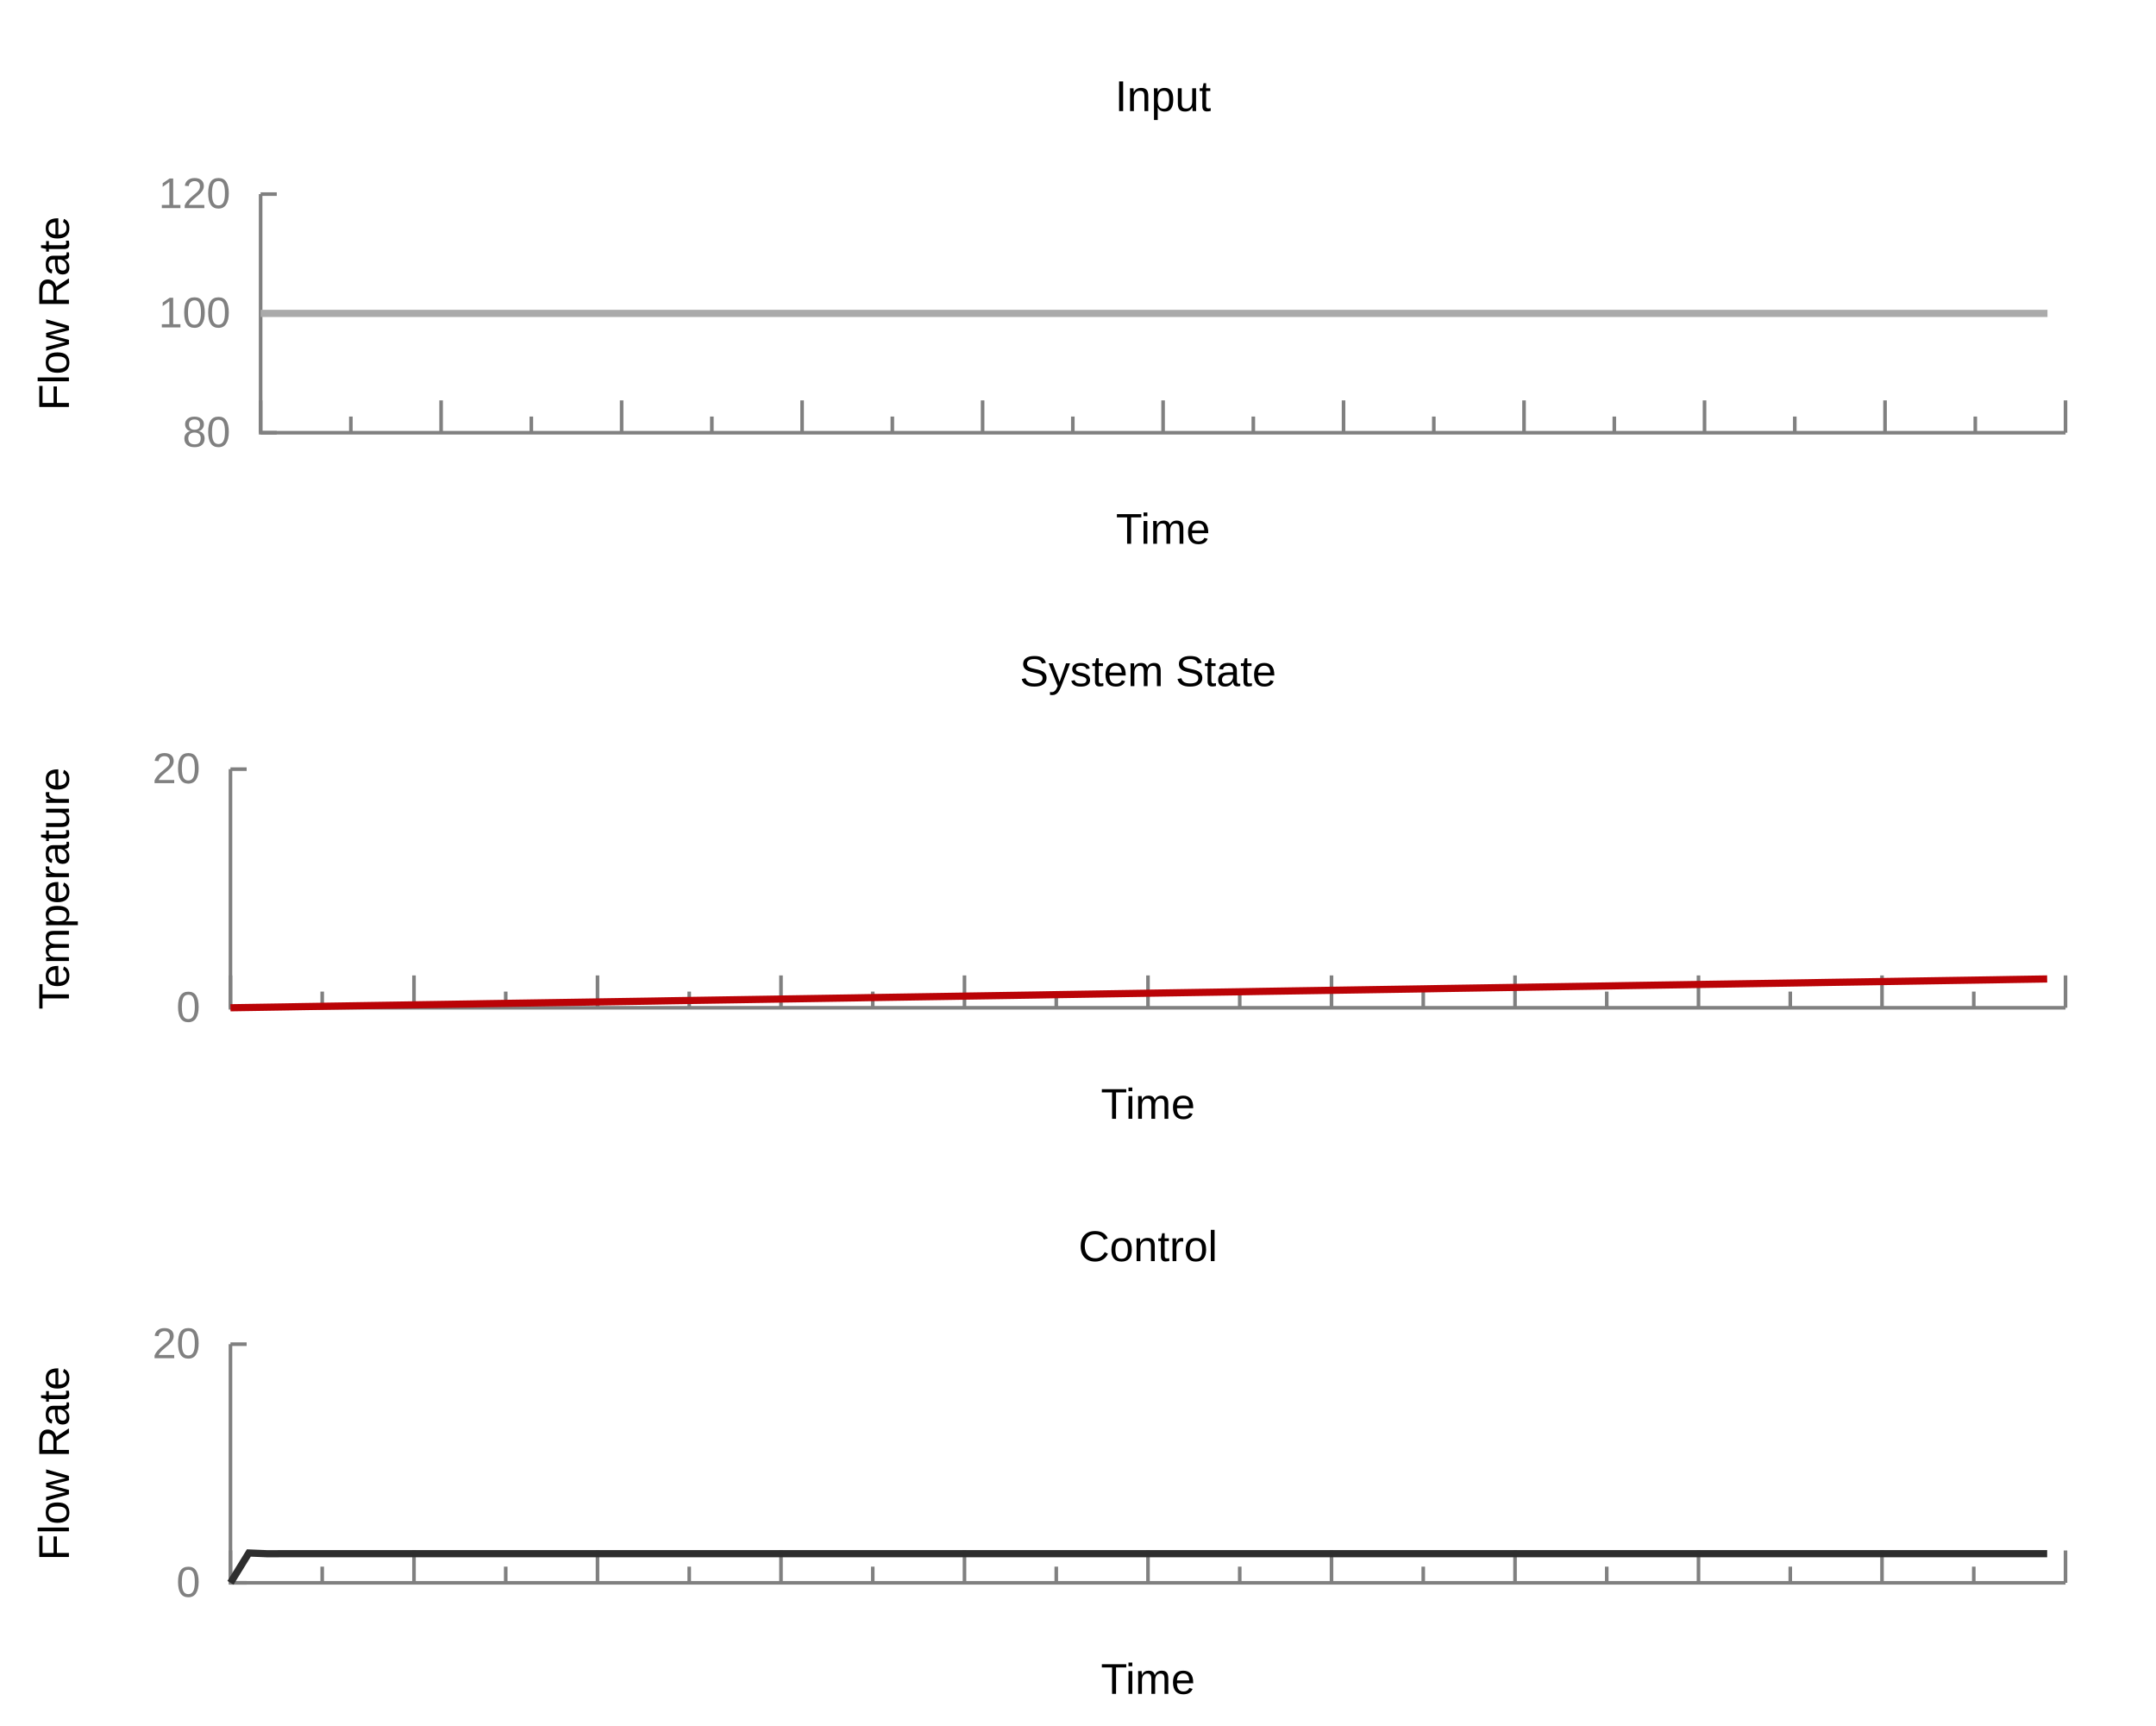
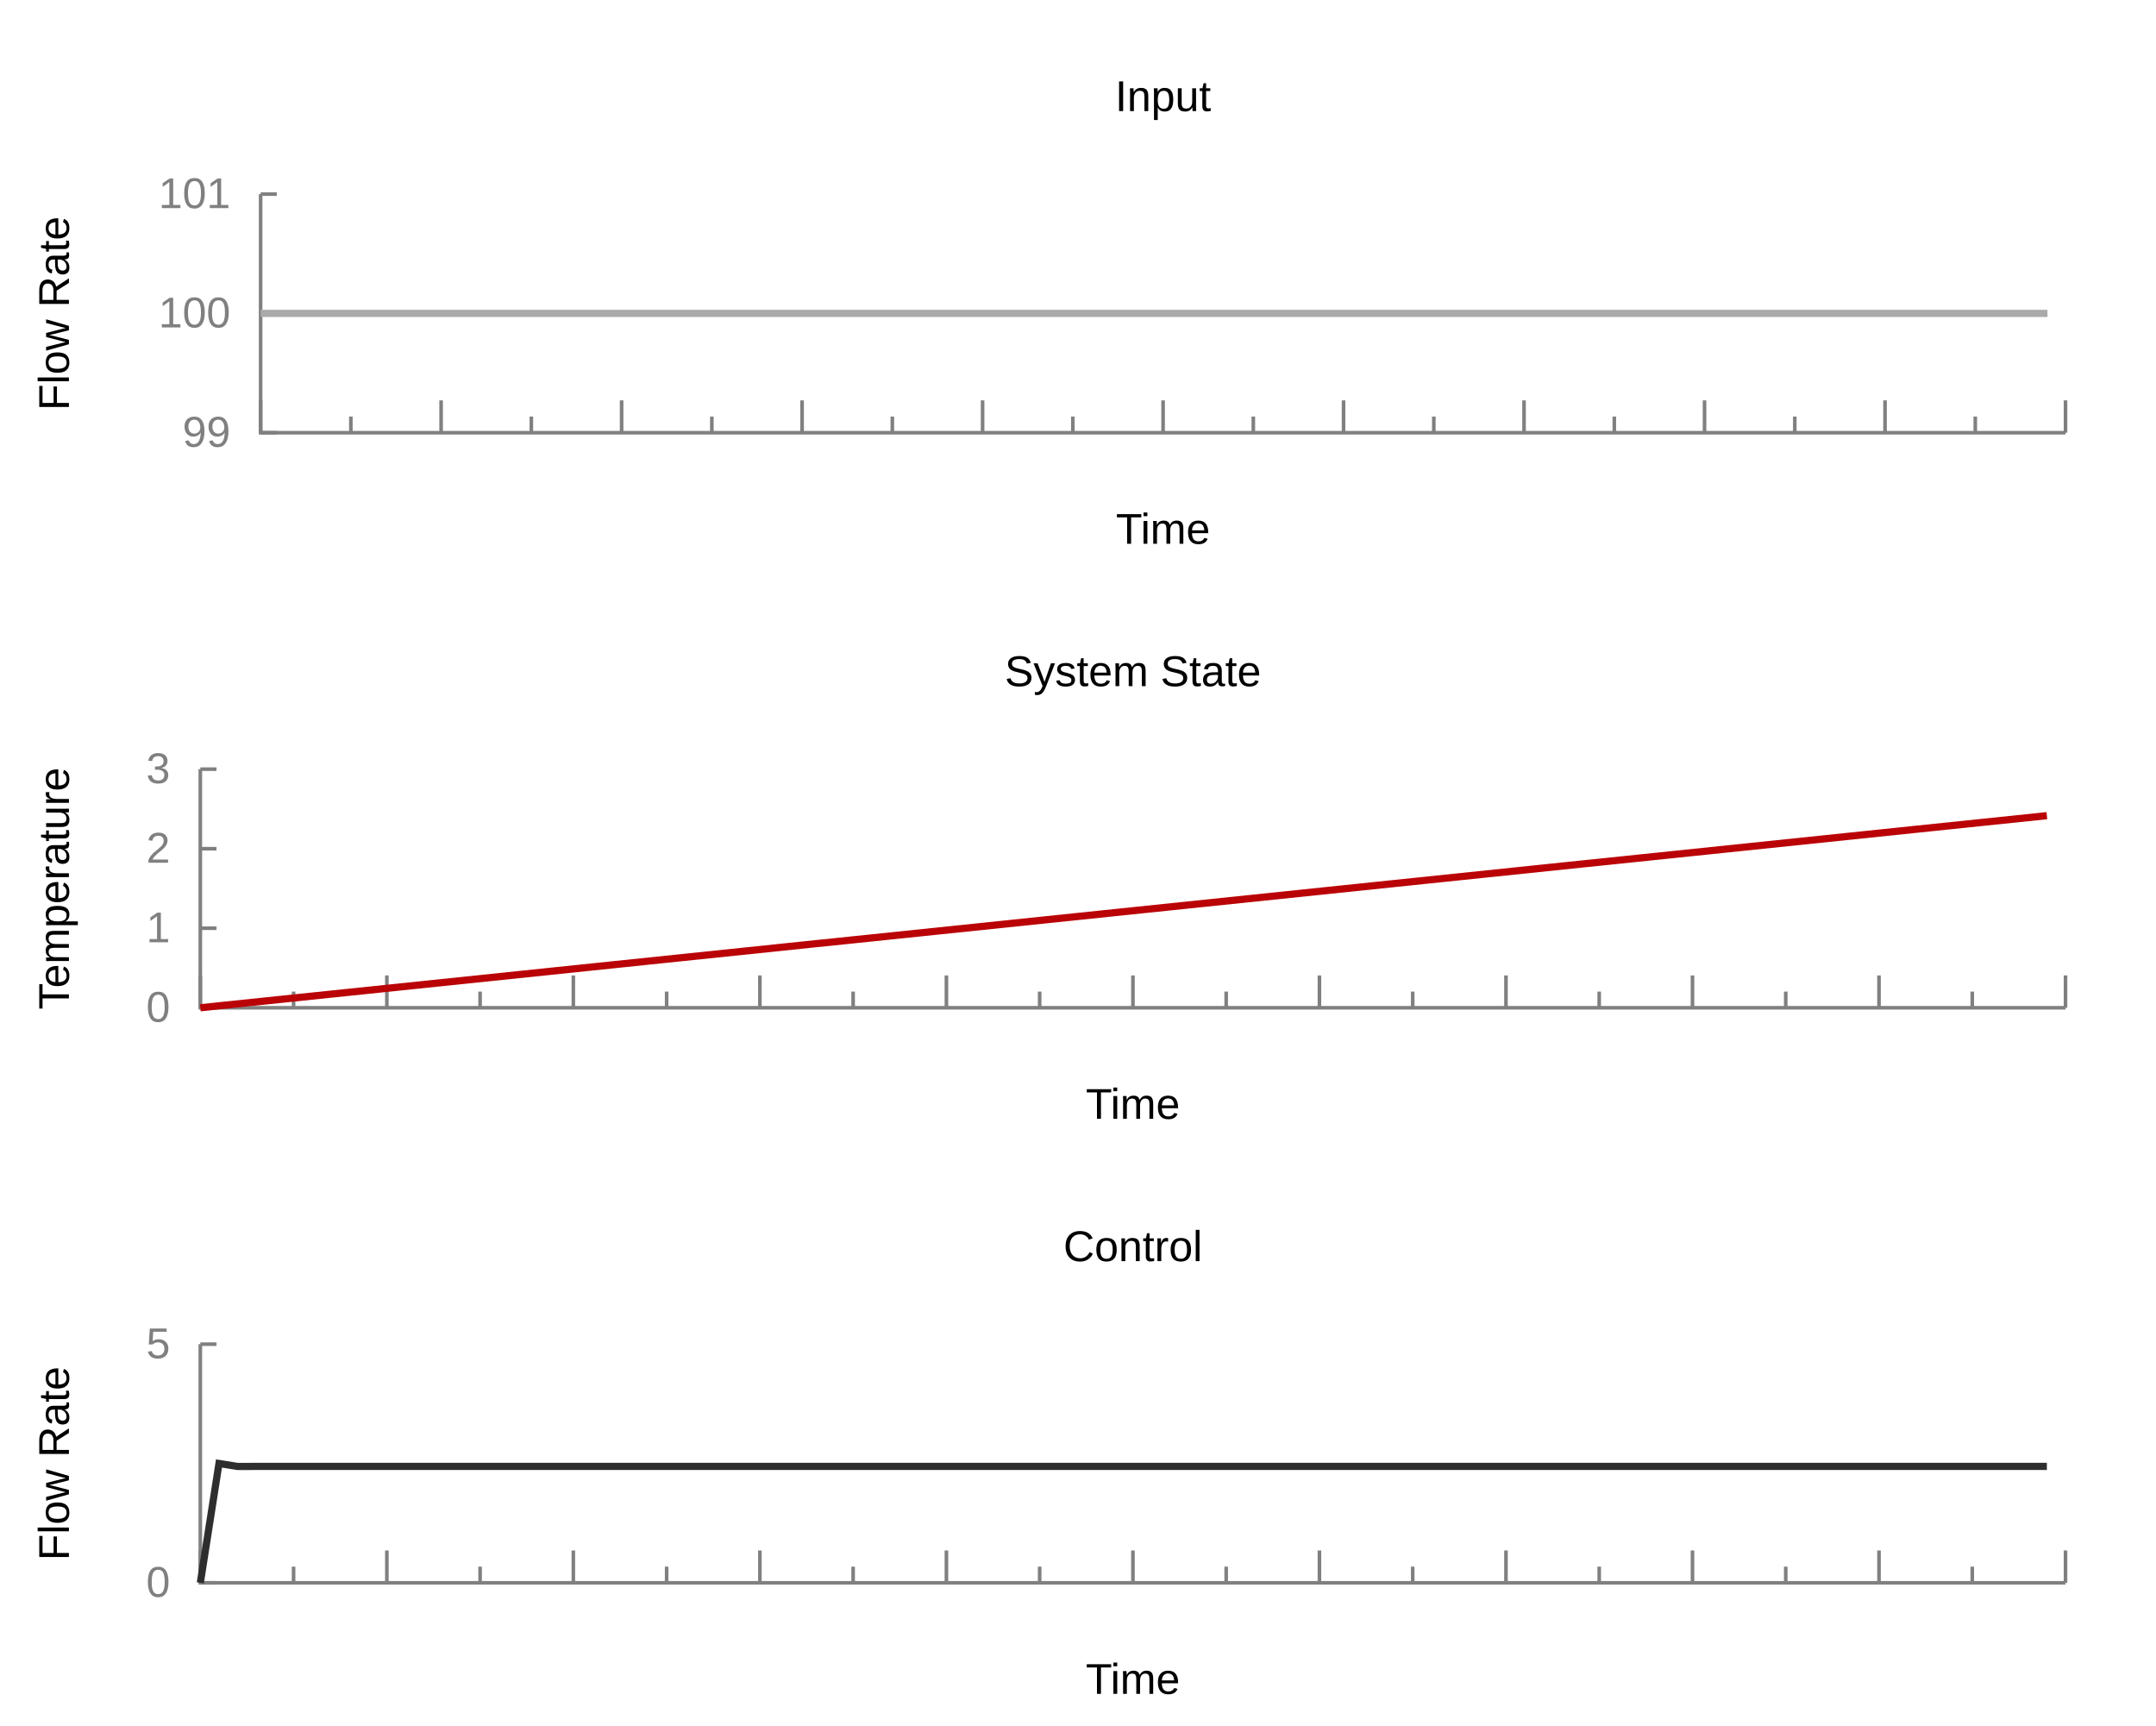
<svg xmlns="http://www.w3.org/2000/svg" xmlns:xlink="http://www.w3.org/1999/xlink" width="600" height="480" viewBox="0 0 600 480">
  <g id="gnuplot_canvas">
    <rect x="0" y="0" width="600" height="480" fill="none" />
    <defs>
      <circle id="gpDot" r="0.5" stroke-width="0.5" stroke="currentColor" />
      <path id="gpPt0" stroke-width="0.222" stroke="currentColor" d="M-1,0 h2 M0,-1 v2" />
      <path id="gpPt1" stroke-width="0.222" stroke="currentColor" d="M-1,-1 L1,1 M1,-1 L-1,1" />
      <path id="gpPt2" stroke-width="0.222" stroke="currentColor" d="M-1,0 L1,0 M0,-1 L0,1 M-1,-1 L1,1 M-1,1 L1,-1" />
      <rect id="gpPt3" stroke-width="0.222" stroke="currentColor" x="-1" y="-1" width="2" height="2" />
      <rect id="gpPt4" stroke-width="0.222" stroke="currentColor" fill="currentColor" x="-1" y="-1" width="2" height="2" />
      <circle id="gpPt5" stroke-width="0.222" stroke="currentColor" cx="0" cy="0" r="1" />
      <use xlink:href="#gpPt5" id="gpPt6" fill="currentColor" stroke="none" />
      <path id="gpPt7" stroke-width="0.222" stroke="currentColor" d="M0,-1.33 L-1.33,0.67 L1.33,0.67 z" />
      <use xlink:href="#gpPt7" id="gpPt8" fill="currentColor" stroke="none" />
      <use xlink:href="#gpPt7" id="gpPt9" stroke="currentColor" transform="rotate(180)" />
      <use xlink:href="#gpPt9" id="gpPt10" fill="currentColor" stroke="none" />
      <use xlink:href="#gpPt3" id="gpPt11" stroke="currentColor" transform="rotate(45)" />
      <use xlink:href="#gpPt11" id="gpPt12" fill="currentColor" stroke="none" />
      <path id="gpPt13" stroke-width="0.222" stroke="currentColor" d="M0,1.330 L1.265,0.411 L0.782,-1.067 L-0.782,-1.076 L-1.265,0.411 z" />
      <use xlink:href="#gpPt13" id="gpPt14" fill="currentColor" stroke="none" />
      <filter id="textbox" filterUnits="objectBoundingBox" x="0" y="0" height="1" width="1">
        <feFlood flood-color="white" flood-opacity="1" result="bgnd" />
        <feComposite in="SourceGraphic" in2="bgnd" operator="atop" />
      </filter>
      <filter id="greybox" filterUnits="objectBoundingBox" x="0" y="0" height="1" width="1">
        <feFlood flood-color="lightgrey" flood-opacity="1" result="grey" />
        <feComposite in="SourceGraphic" in2="grey" operator="atop" />
      </filter>
    </defs>
    <g fill="none" color="white" stroke="currentColor" stroke-width="1.00" stroke-linecap="butt" stroke-linejoin="miter">
</g>
    <g fill="none" color="black" stroke="currentColor" stroke-width="1.00" stroke-linecap="butt" stroke-linejoin="miter">
      <path stroke="rgb(128, 128, 128)" d="M72.53,120.40 L77.03,120.40  " />
      <g transform="translate(64.14,124.30)" stroke="none" fill="rgb(128,128,128)" font-family="Arial" font-size="12.00" text-anchor="end">
        <text>
-           <tspan font-family="Arial"> 80</tspan>
+           <tspan font-family="Arial"> 99</tspan>
        </text>
      </g>
    </g>
    <g fill="none" color="black" stroke="currentColor" stroke-width="1.00" stroke-linecap="butt" stroke-linejoin="miter">
      <path stroke="rgb(128, 128, 128)" d="M72.53,87.20 L77.03,87.20  " />
      <g transform="translate(64.14,91.10)" stroke="none" fill="rgb(128,128,128)" font-family="Arial" font-size="12.00" text-anchor="end">
        <text>
          <tspan font-family="Arial"> 100</tspan>
        </text>
      </g>
    </g>
    <g fill="none" color="black" stroke="currentColor" stroke-width="1.00" stroke-linecap="butt" stroke-linejoin="miter">
      <path stroke="rgb(128, 128, 128)" d="M72.53,54.01 L77.03,54.01  " />
      <g transform="translate(64.14,57.91)" stroke="none" fill="rgb(128,128,128)" font-family="Arial" font-size="12.00" text-anchor="end">
        <text>
-           <tspan font-family="Arial"> 120</tspan>
+           <tspan font-family="Arial"> 101</tspan>
        </text>
      </g>
    </g>
    <g fill="none" color="black" stroke="currentColor" stroke-width="1.00" stroke-linecap="butt" stroke-linejoin="miter">
      <path stroke="rgb(128, 128, 128)" d="M72.53,120.40 L72.53,111.40  " />
      <g transform="translate(72.53,142.30)" stroke="none" fill="rgb(128,128,128)" font-family="Arial" font-size="12.00" text-anchor="middle">
        <text />
      </g>
    </g>
    <g fill="none" color="black" stroke="currentColor" stroke-width="1.00" stroke-linecap="butt" stroke-linejoin="miter">
      <path stroke="rgb(128, 128, 128)" d="M97.64,120.40 L97.64,115.90 M122.76,120.40 L122.76,111.40  " />
      <g transform="translate(122.76,142.30)" stroke="none" fill="rgb(128,128,128)" font-family="Arial" font-size="12.00" text-anchor="middle">
        <text />
      </g>
    </g>
    <g fill="none" color="black" stroke="currentColor" stroke-width="1.00" stroke-linecap="butt" stroke-linejoin="miter">
      <path stroke="rgb(128, 128, 128)" d="M147.87,120.40 L147.87,115.90 M172.99,120.40 L172.99,111.40  " />
      <g transform="translate(172.99,142.30)" stroke="none" fill="rgb(128,128,128)" font-family="Arial" font-size="12.00" text-anchor="middle">
        <text />
      </g>
    </g>
    <g fill="none" color="black" stroke="currentColor" stroke-width="1.00" stroke-linecap="butt" stroke-linejoin="miter">
      <path stroke="rgb(128, 128, 128)" d="M198.10,120.40 L198.10,115.90 M223.22,120.40 L223.22,111.40  " />
      <g transform="translate(223.22,142.30)" stroke="none" fill="rgb(128,128,128)" font-family="Arial" font-size="12.00" text-anchor="middle">
        <text />
      </g>
    </g>
    <g fill="none" color="black" stroke="currentColor" stroke-width="1.00" stroke-linecap="butt" stroke-linejoin="miter">
      <path stroke="rgb(128, 128, 128)" d="M248.33,120.40 L248.33,115.90 M273.45,120.40 L273.45,111.40  " />
      <g transform="translate(273.45,142.30)" stroke="none" fill="rgb(128,128,128)" font-family="Arial" font-size="12.00" text-anchor="middle">
        <text />
      </g>
    </g>
    <g fill="none" color="black" stroke="currentColor" stroke-width="1.00" stroke-linecap="butt" stroke-linejoin="miter">
      <path stroke="rgb(128, 128, 128)" d="M298.56,120.40 L298.56,115.90 M323.68,120.40 L323.68,111.40  " />
      <g transform="translate(323.68,142.30)" stroke="none" fill="rgb(128,128,128)" font-family="Arial" font-size="12.00" text-anchor="middle">
        <text />
      </g>
    </g>
    <g fill="none" color="black" stroke="currentColor" stroke-width="1.00" stroke-linecap="butt" stroke-linejoin="miter">
      <path stroke="rgb(128, 128, 128)" d="M348.79,120.40 L348.79,115.90 M373.90,120.40 L373.90,111.40  " />
      <g transform="translate(373.90,142.30)" stroke="none" fill="rgb(128,128,128)" font-family="Arial" font-size="12.00" text-anchor="middle">
        <text />
      </g>
    </g>
    <g fill="none" color="black" stroke="currentColor" stroke-width="1.00" stroke-linecap="butt" stroke-linejoin="miter">
      <path stroke="rgb(128, 128, 128)" d="M399.02,120.40 L399.02,115.90 M424.13,120.40 L424.13,111.40  " />
      <g transform="translate(424.13,142.30)" stroke="none" fill="rgb(128,128,128)" font-family="Arial" font-size="12.00" text-anchor="middle">
        <text />
      </g>
    </g>
    <g fill="none" color="black" stroke="currentColor" stroke-width="1.00" stroke-linecap="butt" stroke-linejoin="miter">
      <path stroke="rgb(128, 128, 128)" d="M449.25,120.40 L449.25,115.90 M474.36,120.40 L474.36,111.40  " />
      <g transform="translate(474.36,142.30)" stroke="none" fill="rgb(128,128,128)" font-family="Arial" font-size="12.00" text-anchor="middle">
        <text />
      </g>
    </g>
    <g fill="none" color="black" stroke="currentColor" stroke-width="1.00" stroke-linecap="butt" stroke-linejoin="miter">
      <path stroke="rgb(128, 128, 128)" d="M499.48,120.40 L499.48,115.90 M524.59,120.40 L524.59,111.40  " />
      <g transform="translate(524.59,142.30)" stroke="none" fill="rgb(128,128,128)" font-family="Arial" font-size="12.00" text-anchor="middle">
        <text />
      </g>
    </g>
    <g fill="none" color="black" stroke="currentColor" stroke-width="1.00" stroke-linecap="butt" stroke-linejoin="miter">
      <path stroke="rgb(128, 128, 128)" d="M549.71,120.40 L549.71,115.90 M574.82,120.40 L574.82,111.40  " />
      <g transform="translate(574.82,142.30)" stroke="none" fill="rgb(128,128,128)" font-family="Arial" font-size="12.00" text-anchor="middle">
        <text />
      </g>
    </g>
    <g fill="none" color="black" stroke="currentColor" stroke-width="1.00" stroke-linecap="butt" stroke-linejoin="miter">
</g>
    <g fill="none" color="black" stroke="currentColor" stroke-width="1.00" stroke-linecap="butt" stroke-linejoin="miter">
      <path stroke="rgb(128, 128, 128)" d="M72.53,54.01 L72.53,120.40 L574.82,120.40 M574.82,54.01 M72.53,54.01  " />
    </g>
    <g fill="none" color="black" stroke="currentColor" stroke-width="1.00" stroke-linecap="butt" stroke-linejoin="miter">
      <g transform="translate(19.18,87.21) rotate(270)" stroke="none" fill="black" font-family="Arial" font-size="12.00" text-anchor="middle">
        <text>
          <tspan font-family="Arial">Flow Rate</tspan>
        </text>
      </g>
    </g>
    <g fill="none" color="black" stroke="currentColor" stroke-width="1.00" stroke-linecap="butt" stroke-linejoin="miter">
      <g transform="translate(323.67,151.30)" stroke="none" fill="black" font-family="Arial" font-size="12.00" text-anchor="middle">
        <text>
          <tspan font-family="Arial">Time</tspan>
        </text>
      </g>
    </g>
    <g fill="none" color="black" stroke="currentColor" stroke-width="1.00" stroke-linecap="butt" stroke-linejoin="miter">
</g>
    <g id="gnuplot_plot_1a">
      <g fill="none" color="white" stroke="currentColor" stroke-width="2.00" stroke-linecap="butt" stroke-linejoin="miter">
</g>
      <g fill="none" color="black" stroke="currentColor" stroke-width="2.00" stroke-linecap="butt" stroke-linejoin="miter">
        <path stroke="rgb(170, 170, 170)" d="M72.53,87.20 L77.55,87.20 L82.58,87.20 L87.60,87.20 L92.62,87.20 L97.64,87.20 L102.67,87.20 L107.69,87.20   L112.71,87.20 L117.74,87.20 L122.76,87.20 L127.78,87.20 L132.80,87.20 L137.83,87.20 L142.85,87.20 L147.87,87.20   L152.90,87.20 L157.92,87.20 L162.94,87.20 L167.97,87.20 L172.99,87.20 L178.01,87.20 L183.03,87.20 L188.06,87.20   L193.08,87.20 L198.10,87.20 L203.13,87.20 L208.15,87.20 L213.17,87.20 L218.19,87.20 L223.22,87.20 L228.24,87.20   L233.26,87.20 L238.29,87.20 L243.31,87.20 L248.33,87.20 L253.35,87.20 L258.38,87.20 L263.40,87.20 L268.42,87.20   L273.45,87.20 L278.47,87.20 L283.49,87.20 L288.51,87.20 L293.54,87.20 L298.56,87.20 L303.58,87.20 L308.61,87.20   L313.63,87.20 L318.65,87.20 L323.68,87.20 L328.70,87.20 L333.72,87.20 L338.74,87.20 L343.77,87.20 L348.79,87.20   L353.81,87.20 L358.84,87.20 L363.86,87.20 L368.88,87.20 L373.90,87.20 L378.93,87.20 L383.95,87.20 L388.97,87.20   L394.00,87.20 L399.02,87.20 L404.04,87.20 L409.06,87.20 L414.09,87.20 L419.11,87.20 L424.13,87.20 L429.16,87.20   L434.18,87.20 L439.20,87.20 L444.22,87.20 L449.25,87.20 L454.27,87.20 L459.29,87.20 L464.32,87.20 L469.34,87.20   L474.36,87.20 L479.38,87.20 L484.41,87.20 L489.43,87.20 L494.45,87.20 L499.48,87.20 L504.50,87.20 L509.52,87.20   L514.55,87.20 L519.57,87.20 L524.59,87.20 L529.61,87.20 L534.64,87.20 L539.66,87.20 L544.68,87.20 L549.71,87.20   L554.73,87.20 L559.75,87.20 L564.77,87.20 L569.80,87.20  " />
      </g>
    </g>
    <g fill="none" color="black" stroke="currentColor" stroke-width="2.00" stroke-linecap="butt" stroke-linejoin="miter">
</g>
    <g fill="none" color="black" stroke="black" stroke-width="1.00" stroke-linecap="butt" stroke-linejoin="miter">
</g>
    <g fill="none" color="black" stroke="currentColor" stroke-width="1.00" stroke-linecap="butt" stroke-linejoin="miter">
      <g transform="translate(323.67,30.91)" stroke="none" fill="black" font-family="Arial" font-size="12.00" text-anchor="middle">
        <text>
          <tspan font-family="Arial">Input</tspan>
        </text>
      </g>
    </g>
    <g fill="none" color="black" stroke="currentColor" stroke-width="1.00" stroke-linecap="butt" stroke-linejoin="miter">
</g>
    <g fill="none" color="black" stroke="currentColor" stroke-width="1.00" stroke-linecap="butt" stroke-linejoin="miter">
-       <path stroke="rgb(128, 128, 128)" d="M64.14,280.40 L68.64,280.40  " />
-       <g transform="translate(55.75,284.30)" stroke="none" fill="rgb(128,128,128)" font-family="Arial" font-size="12.00" text-anchor="end">
+       <path stroke="rgb(128, 128, 128)" d="M55.75,280.40 L60.25,280.40  " />
+       <g transform="translate(47.36,284.30)" stroke="none" fill="rgb(128,128,128)" font-family="Arial" font-size="12.00" text-anchor="end">
        <text>
          <tspan font-family="Arial"> 0</tspan>
        </text>
      </g>
    </g>
    <g fill="none" color="black" stroke="currentColor" stroke-width="1.00" stroke-linecap="butt" stroke-linejoin="miter">
-       <path stroke="rgb(128, 128, 128)" d="M64.14,214.01 L68.64,214.01  " />
-       <g transform="translate(55.75,217.91)" stroke="none" fill="rgb(128,128,128)" font-family="Arial" font-size="12.00" text-anchor="end">
-         <text>
-           <tspan font-family="Arial"> 20</tspan>
-         </text>
-       </g>
-     </g>
-     <g fill="none" color="black" stroke="currentColor" stroke-width="1.00" stroke-linecap="butt" stroke-linejoin="miter">
-       <path stroke="rgb(128, 128, 128)" d="M64.14,280.40 L64.14,271.40  " />
-       <g transform="translate(64.14,302.30)" stroke="none" fill="rgb(128,128,128)" font-family="Arial" font-size="12.00" text-anchor="middle">
-         <text />
-       </g>
-     </g>
-     <g fill="none" color="black" stroke="currentColor" stroke-width="1.00" stroke-linecap="butt" stroke-linejoin="miter">
-       <path stroke="rgb(128, 128, 128)" d="M89.67,280.40 L89.67,275.90 M115.21,280.40 L115.21,271.40  " />
-       <g transform="translate(115.21,302.30)" stroke="none" fill="rgb(128,128,128)" font-family="Arial" font-size="12.00" text-anchor="middle">
-         <text />
-       </g>
-     </g>
-     <g fill="none" color="black" stroke="currentColor" stroke-width="1.00" stroke-linecap="butt" stroke-linejoin="miter">
-       <path stroke="rgb(128, 128, 128)" d="M140.74,280.40 L140.74,275.90 M166.28,280.40 L166.28,271.40  " />
-       <g transform="translate(166.28,302.30)" stroke="none" fill="rgb(128,128,128)" font-family="Arial" font-size="12.00" text-anchor="middle">
-         <text />
-       </g>
-     </g>
-     <g fill="none" color="black" stroke="currentColor" stroke-width="1.00" stroke-linecap="butt" stroke-linejoin="miter">
-       <path stroke="rgb(128, 128, 128)" d="M191.81,280.40 L191.81,275.90 M217.34,280.40 L217.34,271.40  " />
-       <g transform="translate(217.34,302.30)" stroke="none" fill="rgb(128,128,128)" font-family="Arial" font-size="12.00" text-anchor="middle">
-         <text />
-       </g>
-     </g>
-     <g fill="none" color="black" stroke="currentColor" stroke-width="1.00" stroke-linecap="butt" stroke-linejoin="miter">
-       <path stroke="rgb(128, 128, 128)" d="M242.88,280.40 L242.88,275.90 M268.41,280.40 L268.41,271.40  " />
-       <g transform="translate(268.41,302.30)" stroke="none" fill="rgb(128,128,128)" font-family="Arial" font-size="12.00" text-anchor="middle">
-         <text />
-       </g>
-     </g>
-     <g fill="none" color="black" stroke="currentColor" stroke-width="1.00" stroke-linecap="butt" stroke-linejoin="miter">
-       <path stroke="rgb(128, 128, 128)" d="M293.95,280.40 L293.95,275.90 M319.48,280.40 L319.48,271.40  " />
-       <g transform="translate(319.48,302.30)" stroke="none" fill="rgb(128,128,128)" font-family="Arial" font-size="12.00" text-anchor="middle">
-         <text />
-       </g>
-     </g>
-     <g fill="none" color="black" stroke="currentColor" stroke-width="1.00" stroke-linecap="butt" stroke-linejoin="miter">
-       <path stroke="rgb(128, 128, 128)" d="M345.01,280.40 L345.01,275.90 M370.55,280.40 L370.55,271.40  " />
-       <g transform="translate(370.55,302.30)" stroke="none" fill="rgb(128,128,128)" font-family="Arial" font-size="12.00" text-anchor="middle">
-         <text />
-       </g>
-     </g>
-     <g fill="none" color="black" stroke="currentColor" stroke-width="1.00" stroke-linecap="butt" stroke-linejoin="miter">
-       <path stroke="rgb(128, 128, 128)" d="M396.08,280.40 L396.08,275.90 M421.62,280.40 L421.62,271.40  " />
-       <g transform="translate(421.62,302.30)" stroke="none" fill="rgb(128,128,128)" font-family="Arial" font-size="12.00" text-anchor="middle">
-         <text />
-       </g>
-     </g>
-     <g fill="none" color="black" stroke="currentColor" stroke-width="1.00" stroke-linecap="butt" stroke-linejoin="miter">
-       <path stroke="rgb(128, 128, 128)" d="M447.15,280.40 L447.15,275.90 M472.68,280.40 L472.68,271.40  " />
-       <g transform="translate(472.68,302.30)" stroke="none" fill="rgb(128,128,128)" font-family="Arial" font-size="12.00" text-anchor="middle">
-         <text />
-       </g>
-     </g>
-     <g fill="none" color="black" stroke="currentColor" stroke-width="1.00" stroke-linecap="butt" stroke-linejoin="miter">
-       <path stroke="rgb(128, 128, 128)" d="M498.22,280.40 L498.22,275.90 M523.75,280.40 L523.75,271.40  " />
-       <g transform="translate(523.75,302.30)" stroke="none" fill="rgb(128,128,128)" font-family="Arial" font-size="12.00" text-anchor="middle">
-         <text />
-       </g>
-     </g>
-     <g fill="none" color="black" stroke="currentColor" stroke-width="1.00" stroke-linecap="butt" stroke-linejoin="miter">
-       <path stroke="rgb(128, 128, 128)" d="M549.29,280.40 L549.29,275.90 M574.82,280.40 L574.82,271.40  " />
+       <path stroke="rgb(128, 128, 128)" d="M55.75,258.27 L60.25,258.27  " />
+       <g transform="translate(47.36,262.17)" stroke="none" fill="rgb(128,128,128)" font-family="Arial" font-size="12.00" text-anchor="end">
+         <text>
+           <tspan font-family="Arial"> 1</tspan>
+         </text>
+       </g>
+     </g>
+     <g fill="none" color="black" stroke="currentColor" stroke-width="1.00" stroke-linecap="butt" stroke-linejoin="miter">
+       <path stroke="rgb(128, 128, 128)" d="M55.75,236.14 L60.25,236.14  " />
+       <g transform="translate(47.36,240.04)" stroke="none" fill="rgb(128,128,128)" font-family="Arial" font-size="12.00" text-anchor="end">
+         <text>
+           <tspan font-family="Arial"> 2</tspan>
+         </text>
+       </g>
+     </g>
+     <g fill="none" color="black" stroke="currentColor" stroke-width="1.00" stroke-linecap="butt" stroke-linejoin="miter">
+       <path stroke="rgb(128, 128, 128)" d="M55.75,214.01 L60.25,214.01  " />
+       <g transform="translate(47.36,217.91)" stroke="none" fill="rgb(128,128,128)" font-family="Arial" font-size="12.00" text-anchor="end">
+         <text>
+           <tspan font-family="Arial"> 3</tspan>
+         </text>
+       </g>
+     </g>
+     <g fill="none" color="black" stroke="currentColor" stroke-width="1.00" stroke-linecap="butt" stroke-linejoin="miter">
+       <path stroke="rgb(128, 128, 128)" d="M55.75,280.40 L55.75,271.40  " />
+       <g transform="translate(55.75,302.30)" stroke="none" fill="rgb(128,128,128)" font-family="Arial" font-size="12.00" text-anchor="middle">
+         <text />
+       </g>
+     </g>
+     <g fill="none" color="black" stroke="currentColor" stroke-width="1.00" stroke-linecap="butt" stroke-linejoin="miter">
+       <path stroke="rgb(128, 128, 128)" d="M81.70,280.40 L81.70,275.90 M107.66,280.40 L107.66,271.40  " />
+       <g transform="translate(107.66,302.30)" stroke="none" fill="rgb(128,128,128)" font-family="Arial" font-size="12.00" text-anchor="middle">
+         <text />
+       </g>
+     </g>
+     <g fill="none" color="black" stroke="currentColor" stroke-width="1.00" stroke-linecap="butt" stroke-linejoin="miter">
+       <path stroke="rgb(128, 128, 128)" d="M133.61,280.40 L133.61,275.90 M159.56,280.40 L159.56,271.40  " />
+       <g transform="translate(159.56,302.30)" stroke="none" fill="rgb(128,128,128)" font-family="Arial" font-size="12.00" text-anchor="middle">
+         <text />
+       </g>
+     </g>
+     <g fill="none" color="black" stroke="currentColor" stroke-width="1.00" stroke-linecap="butt" stroke-linejoin="miter">
+       <path stroke="rgb(128, 128, 128)" d="M185.52,280.40 L185.52,275.90 M211.47,280.40 L211.47,271.40  " />
+       <g transform="translate(211.47,302.30)" stroke="none" fill="rgb(128,128,128)" font-family="Arial" font-size="12.00" text-anchor="middle">
+         <text />
+       </g>
+     </g>
+     <g fill="none" color="black" stroke="currentColor" stroke-width="1.00" stroke-linecap="butt" stroke-linejoin="miter">
+       <path stroke="rgb(128, 128, 128)" d="M237.42,280.40 L237.42,275.90 M263.38,280.40 L263.38,271.40  " />
+       <g transform="translate(263.38,302.30)" stroke="none" fill="rgb(128,128,128)" font-family="Arial" font-size="12.00" text-anchor="middle">
+         <text />
+       </g>
+     </g>
+     <g fill="none" color="black" stroke="currentColor" stroke-width="1.00" stroke-linecap="butt" stroke-linejoin="miter">
+       <path stroke="rgb(128, 128, 128)" d="M289.33,280.40 L289.33,275.90 M315.29,280.40 L315.29,271.40  " />
+       <g transform="translate(315.29,302.30)" stroke="none" fill="rgb(128,128,128)" font-family="Arial" font-size="12.00" text-anchor="middle">
+         <text />
+       </g>
+     </g>
+     <g fill="none" color="black" stroke="currentColor" stroke-width="1.00" stroke-linecap="butt" stroke-linejoin="miter">
+       <path stroke="rgb(128, 128, 128)" d="M341.24,280.40 L341.24,275.90 M367.19,280.40 L367.19,271.40  " />
+       <g transform="translate(367.19,302.30)" stroke="none" fill="rgb(128,128,128)" font-family="Arial" font-size="12.00" text-anchor="middle">
+         <text />
+       </g>
+     </g>
+     <g fill="none" color="black" stroke="currentColor" stroke-width="1.00" stroke-linecap="butt" stroke-linejoin="miter">
+       <path stroke="rgb(128, 128, 128)" d="M393.15,280.40 L393.15,275.90 M419.10,280.40 L419.10,271.40  " />
+       <g transform="translate(419.10,302.30)" stroke="none" fill="rgb(128,128,128)" font-family="Arial" font-size="12.00" text-anchor="middle">
+         <text />
+       </g>
+     </g>
+     <g fill="none" color="black" stroke="currentColor" stroke-width="1.00" stroke-linecap="butt" stroke-linejoin="miter">
+       <path stroke="rgb(128, 128, 128)" d="M445.05,280.40 L445.05,275.90 M471.01,280.40 L471.01,271.40  " />
+       <g transform="translate(471.01,302.30)" stroke="none" fill="rgb(128,128,128)" font-family="Arial" font-size="12.00" text-anchor="middle">
+         <text />
+       </g>
+     </g>
+     <g fill="none" color="black" stroke="currentColor" stroke-width="1.00" stroke-linecap="butt" stroke-linejoin="miter">
+       <path stroke="rgb(128, 128, 128)" d="M496.96,280.40 L496.96,275.90 M522.91,280.40 L522.91,271.40  " />
+       <g transform="translate(522.91,302.30)" stroke="none" fill="rgb(128,128,128)" font-family="Arial" font-size="12.00" text-anchor="middle">
+         <text />
+       </g>
+     </g>
+     <g fill="none" color="black" stroke="currentColor" stroke-width="1.00" stroke-linecap="butt" stroke-linejoin="miter">
+       <path stroke="rgb(128, 128, 128)" d="M548.87,280.40 L548.87,275.90 M574.82,280.40 L574.82,271.40  " />
      <g transform="translate(574.82,302.30)" stroke="none" fill="rgb(128,128,128)" font-family="Arial" font-size="12.00" text-anchor="middle">
        <text />
      </g>
    </g>
    <g fill="none" color="black" stroke="currentColor" stroke-width="1.00" stroke-linecap="butt" stroke-linejoin="miter">
</g>
    <g fill="none" color="black" stroke="currentColor" stroke-width="1.00" stroke-linecap="butt" stroke-linejoin="miter">
-       <path stroke="rgb(128, 128, 128)" d="M64.14,214.01 L64.14,280.40 L574.82,280.40 M574.82,214.01 M64.14,214.01  " />
+       <path stroke="rgb(128, 128, 128)" d="M55.75,214.01 L55.75,280.40 L574.82,280.40 M574.82,214.01 M55.75,214.01  " />
    </g>
    <g fill="none" color="black" stroke="currentColor" stroke-width="1.00" stroke-linecap="butt" stroke-linejoin="miter">
      <g transform="translate(19.18,247.21) rotate(270)" stroke="none" fill="black" font-family="Arial" font-size="12.00" text-anchor="middle">
        <text>
          <tspan font-family="Arial">Temperature</tspan>
        </text>
      </g>
    </g>
    <g fill="none" color="black" stroke="currentColor" stroke-width="1.00" stroke-linecap="butt" stroke-linejoin="miter">
-       <g transform="translate(319.48,311.30)" stroke="none" fill="black" font-family="Arial" font-size="12.00" text-anchor="middle">
+       <g transform="translate(315.28,311.30)" stroke="none" fill="black" font-family="Arial" font-size="12.00" text-anchor="middle">
        <text>
          <tspan font-family="Arial">Time</tspan>
        </text>
      </g>
    </g>
    <g fill="none" color="black" stroke="currentColor" stroke-width="1.00" stroke-linecap="butt" stroke-linejoin="miter">
</g>
    <g id="gnuplot_plot_1b">
      <g fill="none" color="white" stroke="currentColor" stroke-width="2.00" stroke-linecap="butt" stroke-linejoin="miter">
</g>
      <g fill="none" color="black" stroke="currentColor" stroke-width="2.00" stroke-linecap="butt" stroke-linejoin="miter">
-         <path stroke="rgb(186,   3,   6)" d="M64.14,280.40 L69.25,280.32 L74.35,280.24 L79.46,280.16 L84.57,280.07 L89.67,279.99 L94.78,279.91 L99.89,279.83   L104.99,279.75 L110.10,279.67 L115.21,279.59 L120.31,279.51 L125.42,279.43 L130.53,279.35 L135.64,279.26 L140.74,279.18   L145.85,279.10 L150.96,279.02 L156.06,278.94 L161.17,278.86 L166.28,278.78 L171.38,278.70 L176.49,278.62 L181.60,278.54   L186.70,278.45 L191.81,278.37 L196.92,278.29 L202.02,278.21 L207.13,278.13 L212.24,278.05 L217.34,277.97 L222.45,277.89   L227.56,277.81 L232.66,277.73 L237.77,277.65 L242.88,277.56 L247.98,277.48 L253.09,277.40 L258.20,277.32 L263.31,277.24   L268.41,277.16 L273.52,277.08 L278.63,277.00 L283.73,276.92 L288.84,276.84 L293.95,276.75 L299.05,276.67 L304.16,276.59   L309.27,276.51 L314.37,276.43 L319.48,276.35 L324.59,276.27 L329.69,276.19 L334.80,276.11 L339.91,276.03 L345.01,275.95   L350.12,275.86 L355.23,275.78 L360.33,275.70 L365.44,275.62 L370.55,275.54 L375.65,275.46 L380.76,275.38 L385.87,275.30   L390.98,275.22 L396.08,275.14 L401.19,275.05 L406.30,274.97 L411.40,274.89 L416.51,274.81 L421.62,274.73 L426.72,274.65   L431.83,274.57 L436.94,274.49 L442.04,274.41 L447.15,274.33 L452.26,274.24 L457.36,274.16 L462.47,274.08 L467.58,274.00   L472.68,273.92 L477.79,273.84 L482.90,273.76 L488.00,273.68 L493.11,273.60 L498.22,273.52 L503.32,273.44 L508.43,273.35   L513.54,273.27 L518.65,273.19 L523.75,273.11 L528.86,273.03 L533.97,272.95 L539.07,272.87 L544.18,272.79 L549.29,272.71   L554.39,272.63 L559.50,272.54 L564.61,272.46 L569.71,272.38  " />
+         <path stroke="rgb(186,   3,   6)" d="M55.75,280.40 L60.94,279.85 L66.13,279.31 L71.32,278.77 L76.51,278.23 L81.70,277.69 L86.89,277.15 L92.08,276.61   L97.28,276.07 L102.47,275.53 L107.66,274.99 L112.85,274.45 L118.04,273.91 L123.23,273.37 L128.42,272.83 L133.61,272.29   L138.80,271.75 L143.99,271.21 L149.18,270.67 L154.37,270.13 L159.56,269.59 L164.75,269.05 L169.95,268.51 L175.14,267.97   L180.33,267.43 L185.52,266.89 L190.71,266.35 L195.90,265.81 L201.09,265.27 L206.28,264.73 L211.47,264.19 L216.66,263.65   L221.85,263.11 L227.04,262.57 L232.23,262.04 L237.42,261.50 L242.62,260.96 L247.81,260.42 L253.00,259.88 L258.19,259.34   L263.38,258.80 L268.57,258.26 L273.76,257.72 L278.95,257.18 L284.14,256.64 L289.33,256.10 L294.52,255.56 L299.71,255.02   L304.90,254.48 L310.09,253.94 L315.29,253.40 L320.48,252.86 L325.67,252.32 L330.86,251.78 L336.05,251.24 L341.24,250.70   L346.43,250.16 L351.62,249.62 L356.81,249.08 L362.00,248.54 L367.19,248.00 L372.38,247.46 L377.57,246.92 L382.76,246.38   L387.95,245.84 L393.15,245.30 L398.34,244.76 L403.53,244.22 L408.72,243.68 L413.91,243.14 L419.10,242.60 L424.29,242.06   L429.48,241.52 L434.67,240.98 L439.86,240.44 L445.05,239.91 L450.24,239.37 L455.43,238.83 L460.62,238.29 L465.82,237.75   L471.01,237.21 L476.20,236.67 L481.39,236.13 L486.58,235.59 L491.77,235.05 L496.96,234.51 L502.15,233.97 L507.34,233.43   L512.53,232.89 L517.72,232.35 L522.91,231.81 L528.10,231.27 L533.29,230.73 L538.49,230.19 L543.68,229.65 L548.87,229.11   L554.06,228.57 L559.25,228.03 L564.44,227.49 L569.63,226.95  " />
      </g>
    </g>
    <g fill="none" color="black" stroke="currentColor" stroke-width="2.00" stroke-linecap="butt" stroke-linejoin="miter">
</g>
    <g fill="none" color="black" stroke="black" stroke-width="1.00" stroke-linecap="butt" stroke-linejoin="miter">
</g>
    <g fill="none" color="black" stroke="currentColor" stroke-width="1.00" stroke-linecap="butt" stroke-linejoin="miter">
-       <g transform="translate(319.48,190.91)" stroke="none" fill="black" font-family="Arial" font-size="12.00" text-anchor="middle">
+       <g transform="translate(315.28,190.91)" stroke="none" fill="black" font-family="Arial" font-size="12.00" text-anchor="middle">
        <text>
          <tspan font-family="Arial">System State</tspan>
        </text>
      </g>
    </g>
    <g fill="none" color="black" stroke="currentColor" stroke-width="1.00" stroke-linecap="butt" stroke-linejoin="miter">
</g>
    <g fill="none" color="black" stroke="currentColor" stroke-width="1.00" stroke-linecap="butt" stroke-linejoin="miter">
-       <path stroke="rgb(128, 128, 128)" d="M64.14,440.40 L68.64,440.40  " />
-       <g transform="translate(55.75,444.30)" stroke="none" fill="rgb(128,128,128)" font-family="Arial" font-size="12.00" text-anchor="end">
+       <path stroke="rgb(128, 128, 128)" d="M55.75,440.40 L60.25,440.40  " />
+       <g transform="translate(47.36,444.30)" stroke="none" fill="rgb(128,128,128)" font-family="Arial" font-size="12.00" text-anchor="end">
        <text>
          <tspan font-family="Arial"> 0</tspan>
        </text>
      </g>
    </g>
    <g fill="none" color="black" stroke="currentColor" stroke-width="1.00" stroke-linecap="butt" stroke-linejoin="miter">
-       <path stroke="rgb(128, 128, 128)" d="M64.14,374.00 L68.64,374.00  " />
-       <g transform="translate(55.75,377.90)" stroke="none" fill="rgb(128,128,128)" font-family="Arial" font-size="12.00" text-anchor="end">
-         <text>
-           <tspan font-family="Arial"> 20</tspan>
-         </text>
-       </g>
-     </g>
-     <g fill="none" color="black" stroke="currentColor" stroke-width="1.00" stroke-linecap="butt" stroke-linejoin="miter">
-       <path stroke="rgb(128, 128, 128)" d="M64.14,440.40 L64.14,431.40  " />
-       <g transform="translate(64.14,462.30)" stroke="none" fill="rgb(128,128,128)" font-family="Arial" font-size="12.00" text-anchor="middle">
-         <text />
-       </g>
-     </g>
-     <g fill="none" color="black" stroke="currentColor" stroke-width="1.00" stroke-linecap="butt" stroke-linejoin="miter">
-       <path stroke="rgb(128, 128, 128)" d="M89.67,440.40 L89.67,435.90 M115.21,440.40 L115.21,431.40  " />
-       <g transform="translate(115.21,462.30)" stroke="none" fill="rgb(128,128,128)" font-family="Arial" font-size="12.00" text-anchor="middle">
-         <text />
-       </g>
-     </g>
-     <g fill="none" color="black" stroke="currentColor" stroke-width="1.00" stroke-linecap="butt" stroke-linejoin="miter">
-       <path stroke="rgb(128, 128, 128)" d="M140.74,440.40 L140.74,435.90 M166.28,440.40 L166.28,431.40  " />
-       <g transform="translate(166.28,462.30)" stroke="none" fill="rgb(128,128,128)" font-family="Arial" font-size="12.00" text-anchor="middle">
-         <text />
-       </g>
-     </g>
-     <g fill="none" color="black" stroke="currentColor" stroke-width="1.00" stroke-linecap="butt" stroke-linejoin="miter">
-       <path stroke="rgb(128, 128, 128)" d="M191.81,440.40 L191.81,435.90 M217.34,440.40 L217.34,431.40  " />
-       <g transform="translate(217.34,462.30)" stroke="none" fill="rgb(128,128,128)" font-family="Arial" font-size="12.00" text-anchor="middle">
-         <text />
-       </g>
-     </g>
-     <g fill="none" color="black" stroke="currentColor" stroke-width="1.00" stroke-linecap="butt" stroke-linejoin="miter">
-       <path stroke="rgb(128, 128, 128)" d="M242.88,440.40 L242.88,435.90 M268.41,440.40 L268.41,431.40  " />
-       <g transform="translate(268.41,462.30)" stroke="none" fill="rgb(128,128,128)" font-family="Arial" font-size="12.00" text-anchor="middle">
-         <text />
-       </g>
-     </g>
-     <g fill="none" color="black" stroke="currentColor" stroke-width="1.00" stroke-linecap="butt" stroke-linejoin="miter">
-       <path stroke="rgb(128, 128, 128)" d="M293.95,440.40 L293.95,435.90 M319.48,440.40 L319.48,431.40  " />
-       <g transform="translate(319.48,462.30)" stroke="none" fill="rgb(128,128,128)" font-family="Arial" font-size="12.00" text-anchor="middle">
-         <text />
-       </g>
-     </g>
-     <g fill="none" color="black" stroke="currentColor" stroke-width="1.00" stroke-linecap="butt" stroke-linejoin="miter">
-       <path stroke="rgb(128, 128, 128)" d="M345.01,440.40 L345.01,435.90 M370.55,440.40 L370.55,431.40  " />
-       <g transform="translate(370.55,462.30)" stroke="none" fill="rgb(128,128,128)" font-family="Arial" font-size="12.00" text-anchor="middle">
-         <text />
-       </g>
-     </g>
-     <g fill="none" color="black" stroke="currentColor" stroke-width="1.00" stroke-linecap="butt" stroke-linejoin="miter">
-       <path stroke="rgb(128, 128, 128)" d="M396.08,440.40 L396.08,435.90 M421.62,440.40 L421.62,431.40  " />
-       <g transform="translate(421.62,462.30)" stroke="none" fill="rgb(128,128,128)" font-family="Arial" font-size="12.00" text-anchor="middle">
-         <text />
-       </g>
-     </g>
-     <g fill="none" color="black" stroke="currentColor" stroke-width="1.00" stroke-linecap="butt" stroke-linejoin="miter">
-       <path stroke="rgb(128, 128, 128)" d="M447.15,440.40 L447.15,435.90 M472.68,440.40 L472.68,431.40  " />
-       <g transform="translate(472.68,462.30)" stroke="none" fill="rgb(128,128,128)" font-family="Arial" font-size="12.00" text-anchor="middle">
-         <text />
-       </g>
-     </g>
-     <g fill="none" color="black" stroke="currentColor" stroke-width="1.00" stroke-linecap="butt" stroke-linejoin="miter">
-       <path stroke="rgb(128, 128, 128)" d="M498.22,440.40 L498.22,435.90 M523.75,440.40 L523.75,431.40  " />
-       <g transform="translate(523.75,462.30)" stroke="none" fill="rgb(128,128,128)" font-family="Arial" font-size="12.00" text-anchor="middle">
-         <text />
-       </g>
-     </g>
-     <g fill="none" color="black" stroke="currentColor" stroke-width="1.00" stroke-linecap="butt" stroke-linejoin="miter">
-       <path stroke="rgb(128, 128, 128)" d="M549.29,440.40 L549.29,435.90 M574.82,440.40 L574.82,431.40  " />
+       <path stroke="rgb(128, 128, 128)" d="M55.75,374.00 L60.25,374.00  " />
+       <g transform="translate(47.36,377.90)" stroke="none" fill="rgb(128,128,128)" font-family="Arial" font-size="12.00" text-anchor="end">
+         <text>
+           <tspan font-family="Arial"> 5</tspan>
+         </text>
+       </g>
+     </g>
+     <g fill="none" color="black" stroke="currentColor" stroke-width="1.00" stroke-linecap="butt" stroke-linejoin="miter">
+       <path stroke="rgb(128, 128, 128)" d="M55.75,440.40 L55.75,431.40  " />
+       <g transform="translate(55.75,462.30)" stroke="none" fill="rgb(128,128,128)" font-family="Arial" font-size="12.00" text-anchor="middle">
+         <text />
+       </g>
+     </g>
+     <g fill="none" color="black" stroke="currentColor" stroke-width="1.00" stroke-linecap="butt" stroke-linejoin="miter">
+       <path stroke="rgb(128, 128, 128)" d="M81.70,440.40 L81.70,435.90 M107.66,440.40 L107.66,431.40  " />
+       <g transform="translate(107.66,462.30)" stroke="none" fill="rgb(128,128,128)" font-family="Arial" font-size="12.00" text-anchor="middle">
+         <text />
+       </g>
+     </g>
+     <g fill="none" color="black" stroke="currentColor" stroke-width="1.00" stroke-linecap="butt" stroke-linejoin="miter">
+       <path stroke="rgb(128, 128, 128)" d="M133.61,440.40 L133.61,435.90 M159.56,440.40 L159.56,431.40  " />
+       <g transform="translate(159.56,462.30)" stroke="none" fill="rgb(128,128,128)" font-family="Arial" font-size="12.00" text-anchor="middle">
+         <text />
+       </g>
+     </g>
+     <g fill="none" color="black" stroke="currentColor" stroke-width="1.00" stroke-linecap="butt" stroke-linejoin="miter">
+       <path stroke="rgb(128, 128, 128)" d="M185.52,440.40 L185.52,435.90 M211.47,440.40 L211.47,431.40  " />
+       <g transform="translate(211.47,462.30)" stroke="none" fill="rgb(128,128,128)" font-family="Arial" font-size="12.00" text-anchor="middle">
+         <text />
+       </g>
+     </g>
+     <g fill="none" color="black" stroke="currentColor" stroke-width="1.00" stroke-linecap="butt" stroke-linejoin="miter">
+       <path stroke="rgb(128, 128, 128)" d="M237.42,440.40 L237.42,435.90 M263.38,440.40 L263.38,431.40  " />
+       <g transform="translate(263.38,462.30)" stroke="none" fill="rgb(128,128,128)" font-family="Arial" font-size="12.00" text-anchor="middle">
+         <text />
+       </g>
+     </g>
+     <g fill="none" color="black" stroke="currentColor" stroke-width="1.00" stroke-linecap="butt" stroke-linejoin="miter">
+       <path stroke="rgb(128, 128, 128)" d="M289.33,440.40 L289.33,435.90 M315.29,440.40 L315.29,431.40  " />
+       <g transform="translate(315.29,462.30)" stroke="none" fill="rgb(128,128,128)" font-family="Arial" font-size="12.00" text-anchor="middle">
+         <text />
+       </g>
+     </g>
+     <g fill="none" color="black" stroke="currentColor" stroke-width="1.00" stroke-linecap="butt" stroke-linejoin="miter">
+       <path stroke="rgb(128, 128, 128)" d="M341.24,440.40 L341.24,435.90 M367.19,440.40 L367.19,431.40  " />
+       <g transform="translate(367.19,462.30)" stroke="none" fill="rgb(128,128,128)" font-family="Arial" font-size="12.00" text-anchor="middle">
+         <text />
+       </g>
+     </g>
+     <g fill="none" color="black" stroke="currentColor" stroke-width="1.00" stroke-linecap="butt" stroke-linejoin="miter">
+       <path stroke="rgb(128, 128, 128)" d="M393.15,440.40 L393.15,435.90 M419.10,440.40 L419.10,431.40  " />
+       <g transform="translate(419.10,462.30)" stroke="none" fill="rgb(128,128,128)" font-family="Arial" font-size="12.00" text-anchor="middle">
+         <text />
+       </g>
+     </g>
+     <g fill="none" color="black" stroke="currentColor" stroke-width="1.00" stroke-linecap="butt" stroke-linejoin="miter">
+       <path stroke="rgb(128, 128, 128)" d="M445.05,440.40 L445.05,435.90 M471.01,440.40 L471.01,431.40  " />
+       <g transform="translate(471.01,462.30)" stroke="none" fill="rgb(128,128,128)" font-family="Arial" font-size="12.00" text-anchor="middle">
+         <text />
+       </g>
+     </g>
+     <g fill="none" color="black" stroke="currentColor" stroke-width="1.00" stroke-linecap="butt" stroke-linejoin="miter">
+       <path stroke="rgb(128, 128, 128)" d="M496.96,440.40 L496.96,435.90 M522.91,440.40 L522.91,431.40  " />
+       <g transform="translate(522.91,462.30)" stroke="none" fill="rgb(128,128,128)" font-family="Arial" font-size="12.00" text-anchor="middle">
+         <text />
+       </g>
+     </g>
+     <g fill="none" color="black" stroke="currentColor" stroke-width="1.00" stroke-linecap="butt" stroke-linejoin="miter">
+       <path stroke="rgb(128, 128, 128)" d="M548.87,440.40 L548.87,435.90 M574.82,440.40 L574.82,431.40  " />
      <g transform="translate(574.82,462.30)" stroke="none" fill="rgb(128,128,128)" font-family="Arial" font-size="12.00" text-anchor="middle">
        <text />
      </g>
    </g>
    <g fill="none" color="black" stroke="currentColor" stroke-width="1.00" stroke-linecap="butt" stroke-linejoin="miter">
</g>
    <g fill="none" color="black" stroke="currentColor" stroke-width="1.00" stroke-linecap="butt" stroke-linejoin="miter">
-       <path stroke="rgb(128, 128, 128)" d="M64.14,374.00 L64.14,440.40 L574.82,440.40 M574.82,374.00 M64.14,374.00  " />
+       <path stroke="rgb(128, 128, 128)" d="M55.75,374.00 L55.75,440.40 L574.82,440.40 M574.82,374.00 M55.75,374.00  " />
    </g>
    <g fill="none" color="black" stroke="currentColor" stroke-width="1.00" stroke-linecap="butt" stroke-linejoin="miter">
      <g transform="translate(19.18,407.20) rotate(270)" stroke="none" fill="black" font-family="Arial" font-size="12.00" text-anchor="middle">
        <text>
          <tspan font-family="Arial">Flow Rate</tspan>
        </text>
      </g>
    </g>
    <g fill="none" color="black" stroke="currentColor" stroke-width="1.00" stroke-linecap="butt" stroke-linejoin="miter">
-       <g transform="translate(319.48,471.30)" stroke="none" fill="black" font-family="Arial" font-size="12.00" text-anchor="middle">
+       <g transform="translate(315.28,471.30)" stroke="none" fill="black" font-family="Arial" font-size="12.00" text-anchor="middle">
        <text>
          <tspan font-family="Arial">Time</tspan>
        </text>
      </g>
    </g>
    <g fill="none" color="black" stroke="currentColor" stroke-width="1.00" stroke-linecap="butt" stroke-linejoin="miter">
</g>
    <g id="gnuplot_plot_1c">
      <g fill="none" color="white" stroke="currentColor" stroke-width="2.00" stroke-linecap="butt" stroke-linejoin="miter">
</g>
      <g fill="none" color="black" stroke="currentColor" stroke-width="2.00" stroke-linecap="butt" stroke-linejoin="miter">
-         <path stroke="rgb( 46,  46,  46)" d="M64.14,440.40 L69.25,432.10 L74.35,432.31 L79.46,432.30 L84.57,432.30 L89.67,432.30 L94.78,432.30 L99.89,432.30   L104.99,432.30 L110.10,432.30 L115.21,432.30 L120.31,432.30 L125.42,432.30 L130.53,432.30 L135.64,432.30 L140.74,432.30   L145.85,432.30 L150.96,432.30 L156.06,432.30 L161.17,432.30 L166.28,432.30 L171.38,432.30 L176.49,432.30 L181.60,432.30   L186.70,432.30 L191.81,432.30 L196.92,432.30 L202.02,432.30 L207.13,432.30 L212.24,432.30 L217.34,432.30 L222.45,432.30   L227.56,432.30 L232.66,432.30 L237.77,432.30 L242.88,432.30 L247.98,432.30 L253.09,432.30 L258.20,432.30 L263.31,432.30   L268.41,432.30 L273.52,432.30 L278.63,432.30 L283.73,432.30 L288.84,432.30 L293.95,432.30 L299.05,432.30 L304.16,432.30   L309.27,432.30 L314.37,432.30 L319.48,432.30 L324.59,432.30 L329.69,432.30 L334.80,432.30 L339.91,432.30 L345.01,432.30   L350.12,432.30 L355.23,432.30 L360.33,432.30 L365.44,432.30 L370.55,432.30 L375.65,432.30 L380.76,432.30 L385.87,432.30   L390.98,432.30 L396.08,432.30 L401.19,432.30 L406.30,432.30 L411.40,432.30 L416.51,432.30 L421.62,432.30 L426.72,432.30   L431.83,432.30 L436.94,432.30 L442.04,432.30 L447.15,432.30 L452.26,432.30 L457.36,432.30 L462.47,432.30 L467.58,432.30   L472.68,432.30 L477.79,432.30 L482.90,432.30 L488.00,432.30 L493.11,432.30 L498.22,432.30 L503.32,432.30 L508.43,432.30   L513.54,432.30 L518.65,432.30 L523.75,432.30 L528.86,432.30 L533.97,432.30 L539.07,432.30 L544.18,432.30 L549.29,432.30   L554.39,432.30 L559.50,432.30 L564.61,432.30 L569.71,432.30  " />
+         <path stroke="rgb( 46,  46,  46)" d="M55.75,440.40 L60.94,407.20 L66.13,408.03 L71.32,408.01 L76.51,408.01 L81.70,408.01 L86.89,408.01 L92.08,408.01   L97.28,408.01 L102.47,408.01 L107.66,408.01 L112.85,408.01 L118.04,408.01 L123.23,408.01 L128.42,408.01 L133.61,408.01   L138.80,408.01 L143.99,408.01 L149.18,408.01 L154.37,408.01 L159.56,408.01 L164.75,408.01 L169.95,408.01 L175.14,408.01   L180.33,408.01 L185.52,408.01 L190.71,408.01 L195.90,408.01 L201.09,408.01 L206.28,408.01 L211.47,408.01 L216.66,408.01   L221.85,408.01 L227.04,408.01 L232.23,408.01 L237.42,408.01 L242.62,408.01 L247.81,408.01 L253.00,408.01 L258.19,408.01   L263.38,408.01 L268.57,408.01 L273.76,408.01 L278.95,408.01 L284.14,408.01 L289.33,408.01 L294.52,408.01 L299.71,408.01   L304.90,408.01 L310.09,408.01 L315.29,408.01 L320.48,408.01 L325.67,408.01 L330.86,408.01 L336.05,408.01 L341.24,408.01   L346.43,408.01 L351.62,408.01 L356.81,408.01 L362.00,408.01 L367.19,408.01 L372.38,408.01 L377.57,408.01 L382.76,408.01   L387.95,408.01 L393.15,408.01 L398.34,408.01 L403.53,408.01 L408.72,408.01 L413.91,408.01 L419.10,408.01 L424.29,408.01   L429.48,408.01 L434.67,408.01 L439.86,408.01 L445.05,408.01 L450.24,408.01 L455.43,408.01 L460.62,408.01 L465.82,408.01   L471.01,408.01 L476.20,408.01 L481.39,408.01 L486.58,408.01 L491.77,408.01 L496.96,408.01 L502.15,408.01 L507.34,408.01   L512.53,408.01 L517.72,408.01 L522.91,408.01 L528.10,408.01 L533.29,408.01 L538.49,408.01 L543.68,408.01 L548.87,408.01   L554.06,408.01 L559.25,408.01 L564.44,408.01 L569.63,408.01  " />
      </g>
    </g>
    <g fill="none" color="black" stroke="currentColor" stroke-width="2.00" stroke-linecap="butt" stroke-linejoin="miter">
</g>
    <g fill="none" color="black" stroke="black" stroke-width="1.00" stroke-linecap="butt" stroke-linejoin="miter">
</g>
    <g fill="none" color="black" stroke="currentColor" stroke-width="1.00" stroke-linecap="butt" stroke-linejoin="miter">
-       <g transform="translate(319.48,350.90)" stroke="none" fill="black" font-family="Arial" font-size="12.00" text-anchor="middle">
+       <g transform="translate(315.28,350.90)" stroke="none" fill="black" font-family="Arial" font-size="12.00" text-anchor="middle">
        <text>
          <tspan font-family="Arial">Control</tspan>
        </text>
      </g>
    </g>
    <g fill="none" color="black" stroke="currentColor" stroke-width="1.00" stroke-linecap="butt" stroke-linejoin="miter">
</g>
  </g>
</svg>
